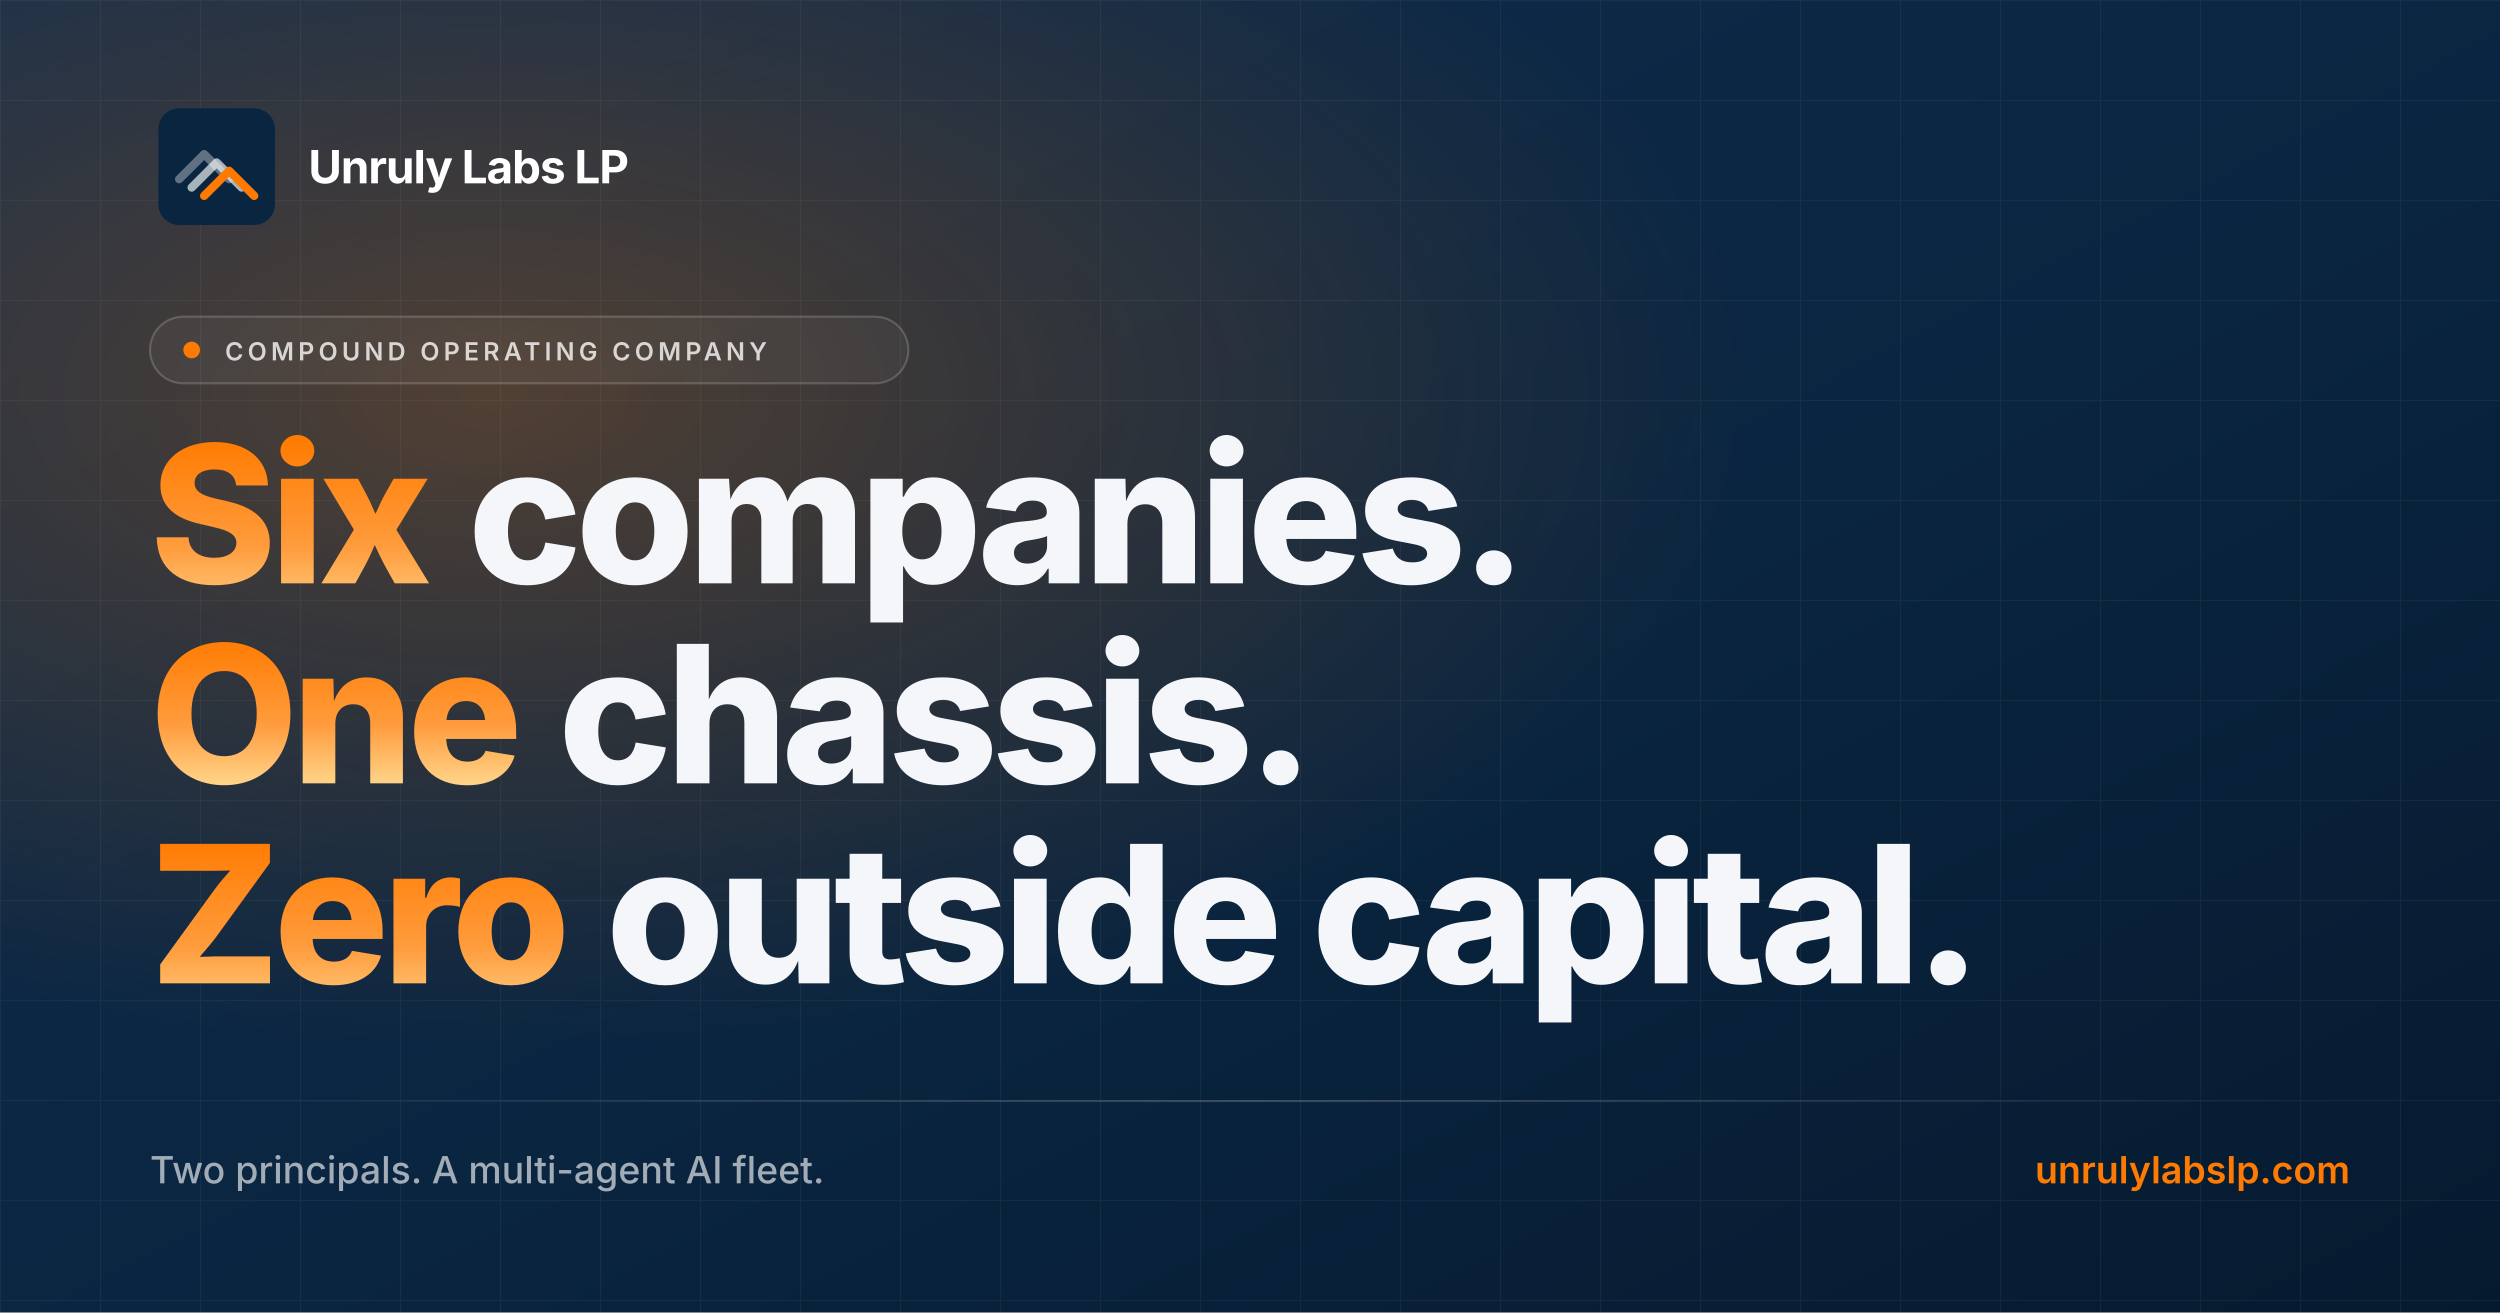
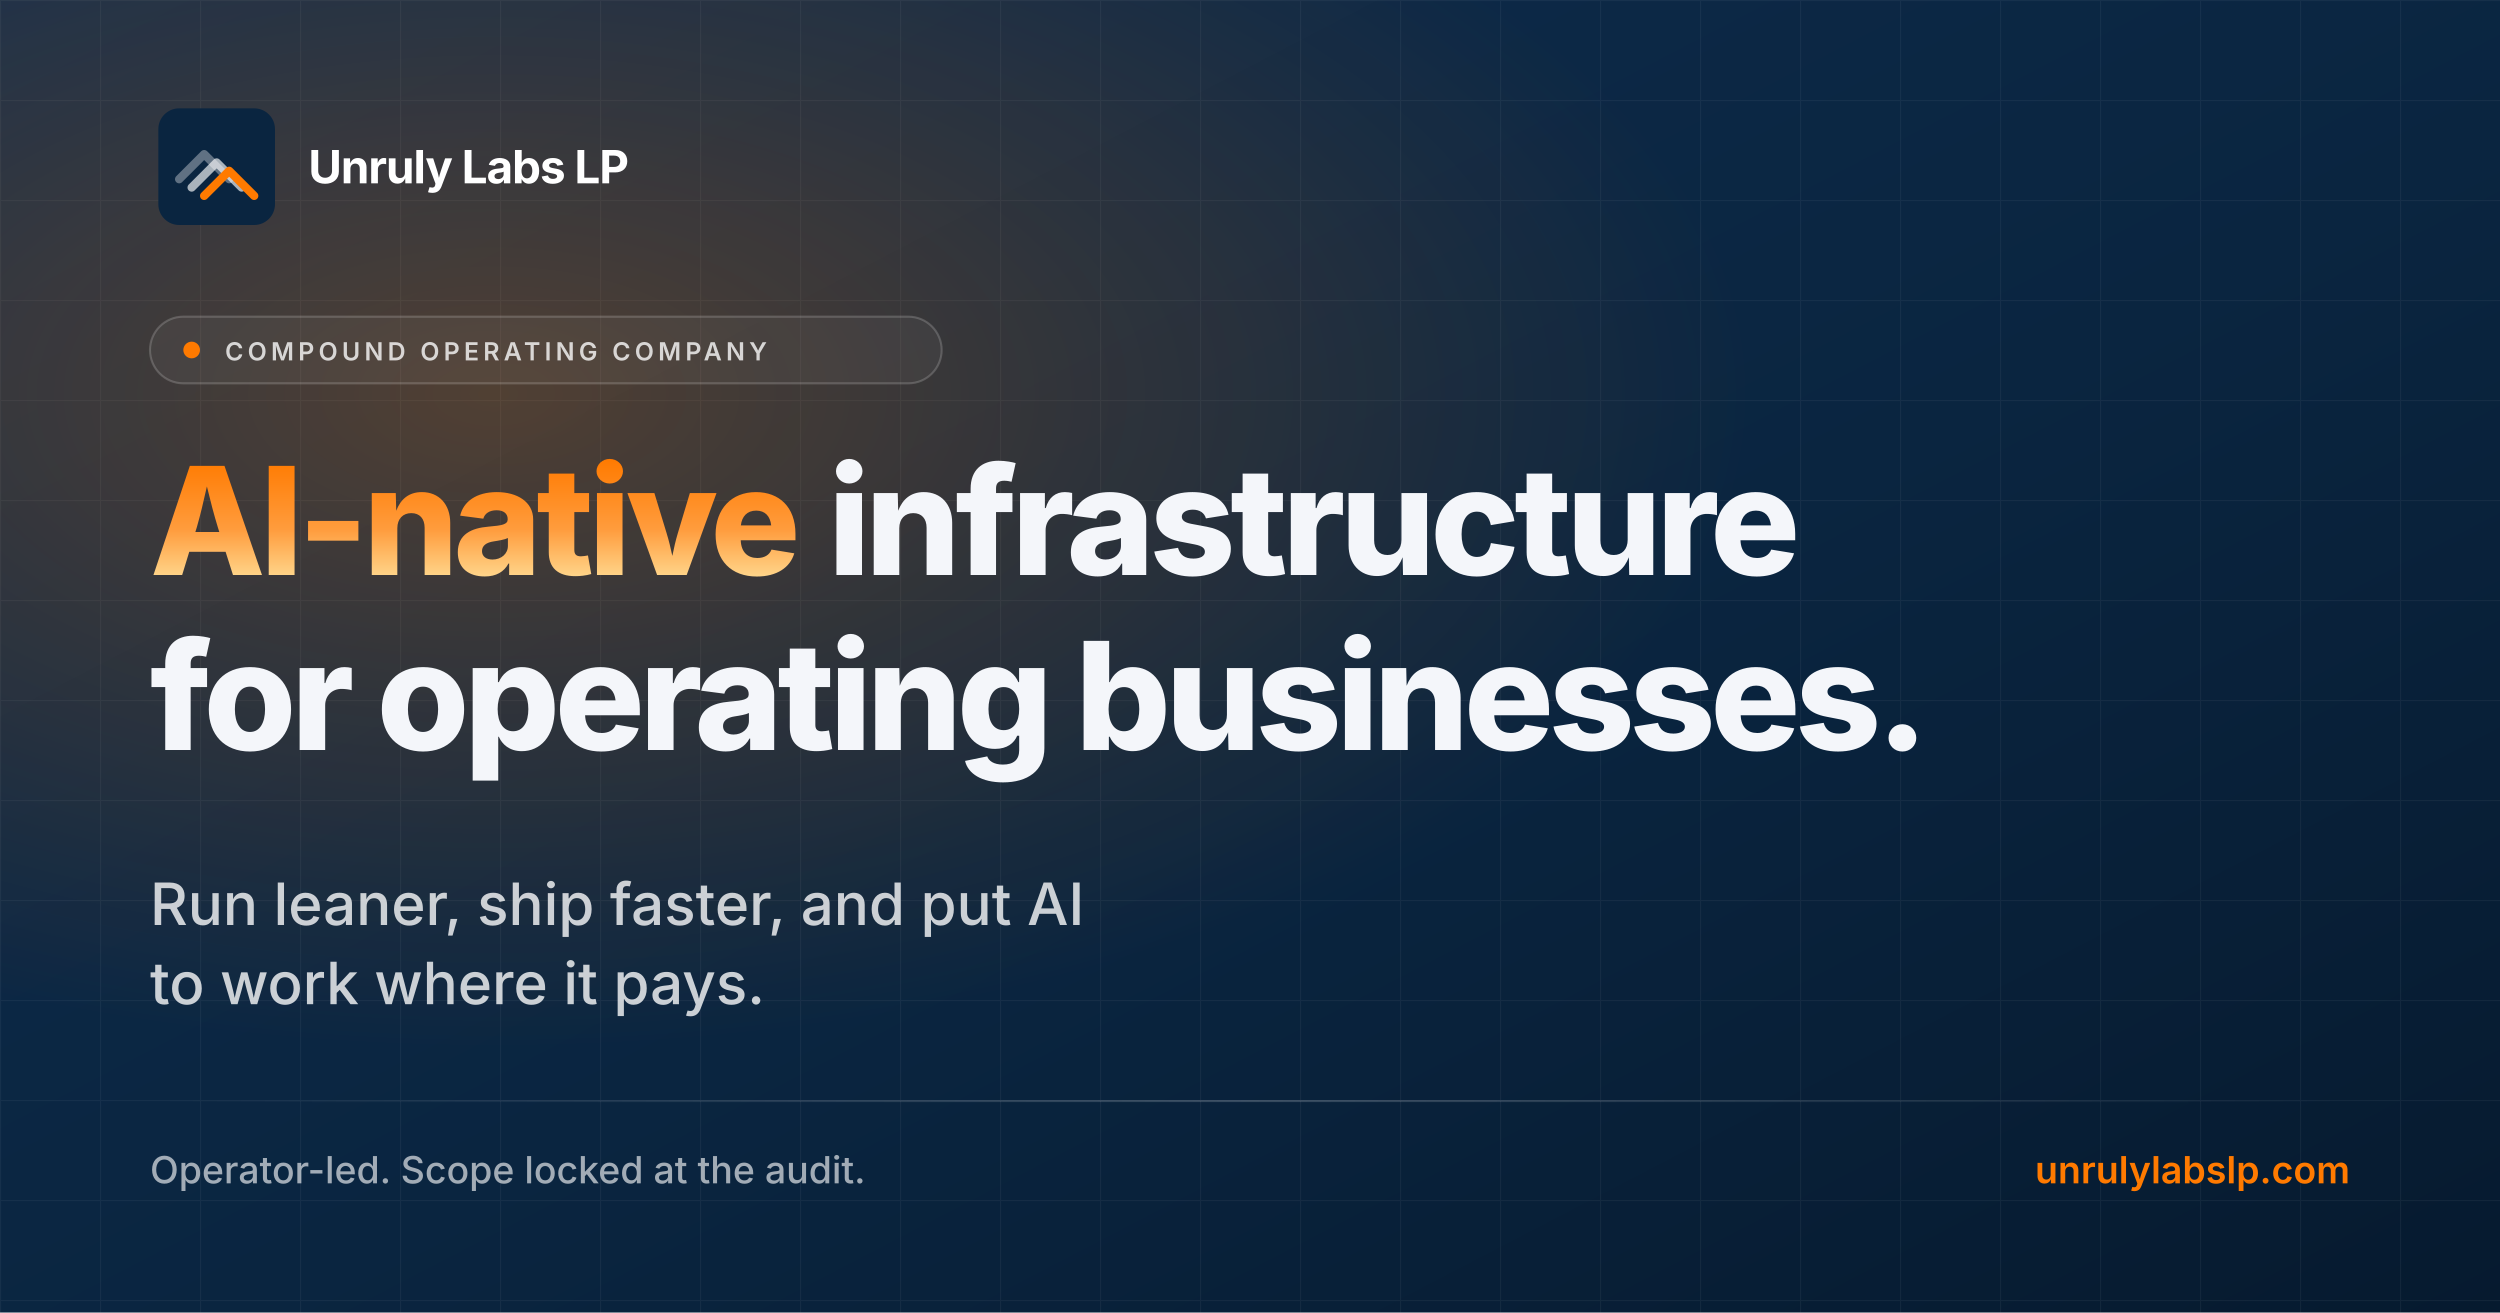
- <svg xmlns="http://www.w3.org/2000/svg" viewBox="0 0 1200 630" width="1200" height="630" role="img" aria-label="Unruly Labs LP. Six companies. One chassis. Zero outside capital.">
+ <svg xmlns="http://www.w3.org/2000/svg" viewBox="0 0 1200 630" width="1200" height="630" role="img" aria-label="Unruly Labs LP. AI-native infrastructure for operating businesses.">
  <defs>
    <linearGradient id="bg" x1="0" y1="0" x2="1" y2="1">
      <stop offset="0%" stop-color="#0f2c4d" />
      <stop offset="55%" stop-color="#0a2540" />
      <stop offset="100%" stop-color="#061a2f" />
    </linearGradient>
    <radialGradient id="glow" cx="0.2" cy="0.3" r="0.5">
      <stop offset="0%" stop-color="#ff7a00" stop-opacity="0.28" />
      <stop offset="100%" stop-color="#ff7a00" stop-opacity="0" />
    </radialGradient>
-     <linearGradient id="num" x1="0" y1="0" x2="0" y2="1">
+     <linearGradient id="accent" x1="0" y1="0" x2="0" y2="1">
      <stop offset="0%" stop-color="#ff7a00" />
      <stop offset="60%" stop-color="#ff9c3d" />
      <stop offset="100%" stop-color="#ffd58a" />
    </linearGradient>
    <linearGradient id="line" x1="0" y1="0" x2="1" y2="0">
      <stop offset="0%" stop-color="#ffffff" stop-opacity="0" />
      <stop offset="50%" stop-color="#ffffff" stop-opacity="0.18" />
      <stop offset="100%" stop-color="#ffffff" stop-opacity="0" />
    </linearGradient>
    <pattern id="grid" x="0" y="0" width="48" height="48" patternUnits="userSpaceOnUse">
      <path d="M 48 0 L 0 0 0 48" fill="none" stroke="#ffffff" stroke-opacity="0.05" stroke-width="1" />
    </pattern>
  </defs>
  <rect width="1200" height="630" fill="url(#bg)" />
  <rect width="1200" height="630" fill="url(#grid)" />
  <rect width="1200" height="630" fill="url(#glow)" />
  <g transform="translate(72, 48)">
    <rect x="4" y="4" width="56" height="56" rx="10" fill="#0a2540" />
    <path d="M 14 38 L 26 26 L 38 38" fill="none" stroke="#ffffff" stroke-width="4" stroke-linecap="round" stroke-linejoin="round" stroke-opacity="0.35" />
    <path d="M 20 42 L 32 30 L 44 42" fill="none" stroke="#ffffff" stroke-width="4" stroke-linecap="round" stroke-linejoin="round" stroke-opacity="0.65" />
    <path d="M 26 46 L 38 34 L 50 46" fill="none" stroke="#ff7a00" stroke-width="4" stroke-linecap="round" stroke-linejoin="round" />
    <text x="76" y="40" font-family="Inter, system-ui, -apple-system, Segoe UI, Roboto, Helvetica, Arial, sans-serif" font-size="22" font-weight="700" fill="#ffffff" letter-spacing="-0.5">Unruly Labs LP</text>
  </g>
  <g transform="translate(72, 152)">
-     <rect x="0" y="0" width="364" height="32" rx="16" fill="#ffffff" fill-opacity="0.04" stroke="#ffffff" stroke-opacity="0.18" />
+     <rect x="0" y="0" width="380" height="32" rx="16" fill="#ffffff" fill-opacity="0.04" stroke="#ffffff" stroke-opacity="0.18" />
    <circle cx="20" cy="16" r="4" fill="#ff7a00" />
    <text x="36" y="21" font-family="Inter, system-ui, sans-serif" font-size="12" font-weight="600" fill="#ffffff" fill-opacity="0.78" letter-spacing="2">COMPOUND OPERATING COMPANY</text>
  </g>
-   <g font-family="Inter, system-ui, -apple-system, Segoe UI, Roboto, Helvetica, Arial, sans-serif" font-weight="800" letter-spacing="-3">
-     <text x="72" y="280" font-size="92" fill="#f4f6fa">
-       <tspan fill="url(#num)">Six</tspan> companies.
+   <g font-family="Inter, system-ui, -apple-system, Segoe UI, Roboto, Helvetica, Arial, sans-serif" font-weight="800" letter-spacing="-2.5">
+     <text x="72" y="276" font-size="72" fill="#f4f6fa">
+       <tspan fill="url(#accent)">AI-native</tspan> infrastructure
    </text>
-     <text x="72" y="376" font-size="92" fill="#f4f6fa">
-       <tspan fill="url(#num)">One</tspan> chassis.
-     </text>
-     <text x="72" y="472" font-size="92" fill="#f4f6fa">
-       <tspan fill="url(#num)">Zero</tspan> outside capital.
-     </text>
+     <text x="72" y="360" font-size="72" fill="#f4f6fa">for operating businesses.</text>
+   </g>
+   <g font-family="Inter, system-ui, sans-serif" font-size="28" font-weight="500" fill="#ffffff" fill-opacity="0.78">
+     <text x="72" y="444">Run leaner, ship faster, and put AI</text>
+     <text x="72" y="482">to work where it pays.</text>
  </g>
  <rect x="72" y="528" width="1056" height="1" fill="url(#line)" />
  <g font-family="Inter, system-ui, sans-serif" font-size="18" fill="#ffffff" fill-opacity="0.62">
-     <text x="72" y="568" font-weight="500">Two principals. A multi-agent AI fleet.</text>
+     <text x="72" y="568" font-weight="500">Operator-led. Scope locked at the audit.</text>
    <text x="1128" y="568" text-anchor="end" font-weight="600" fill="#ff7a00" fill-opacity="1">unrulylabslp.com</text>
  </g>
</svg>
